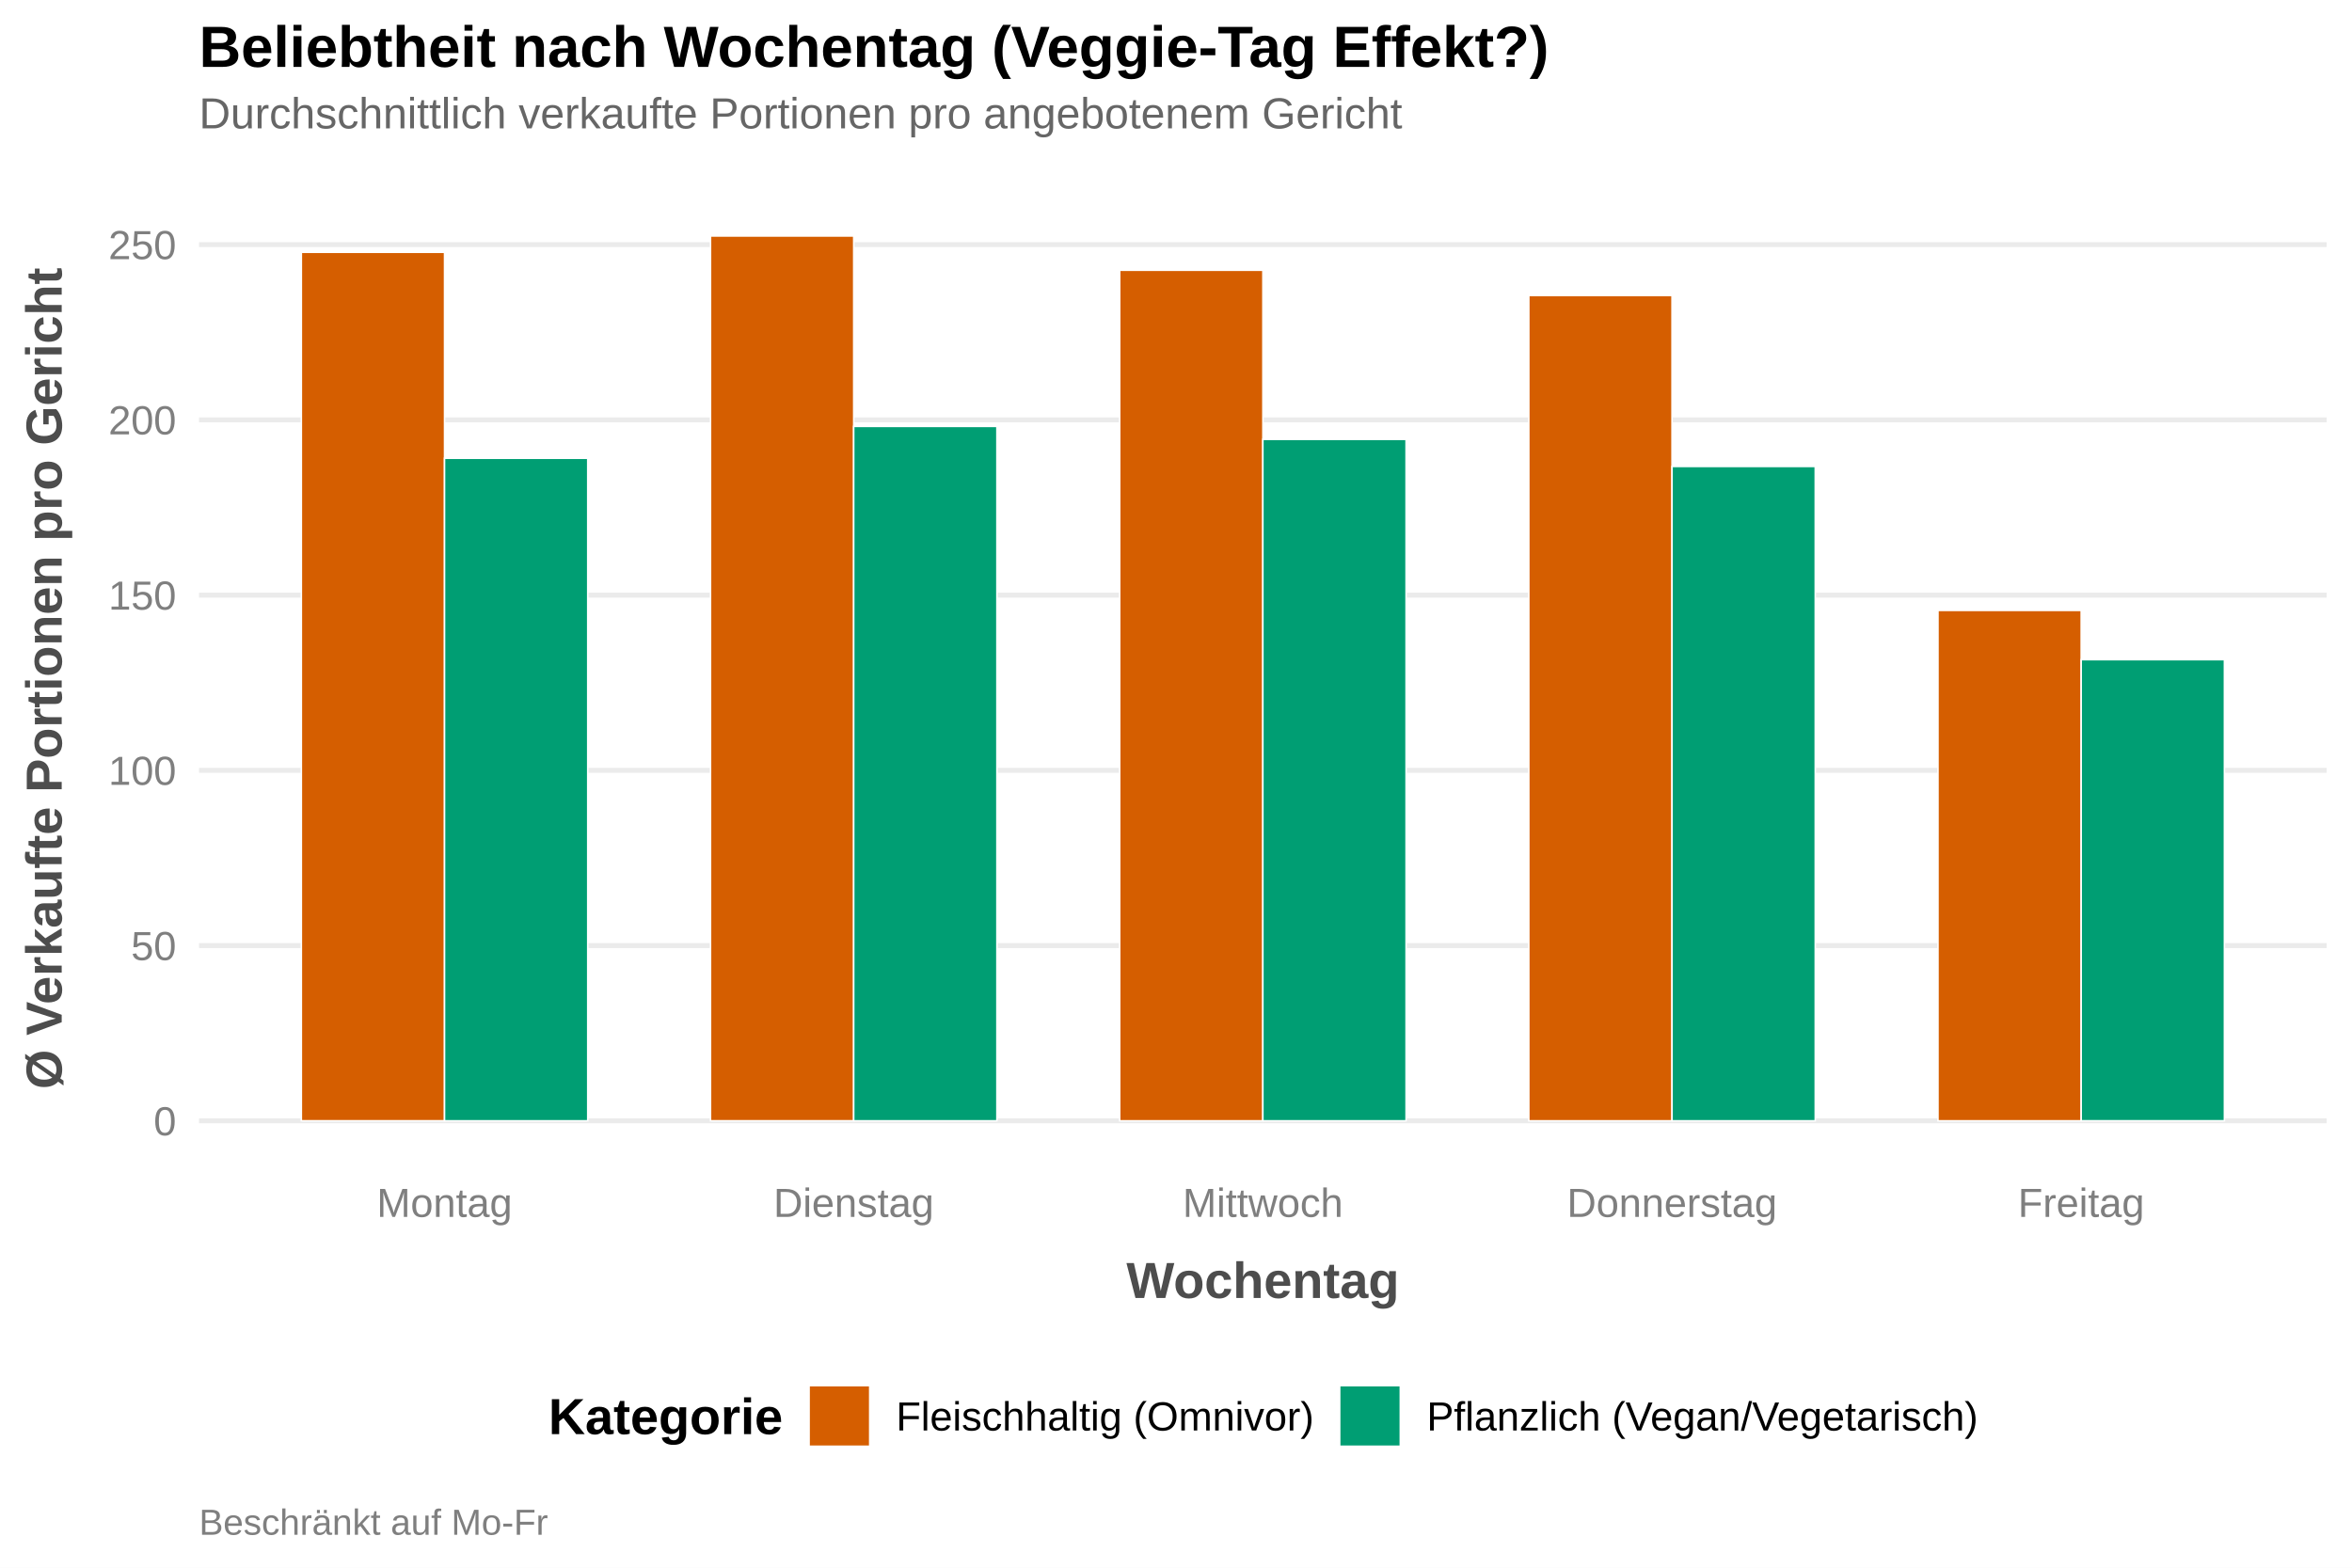
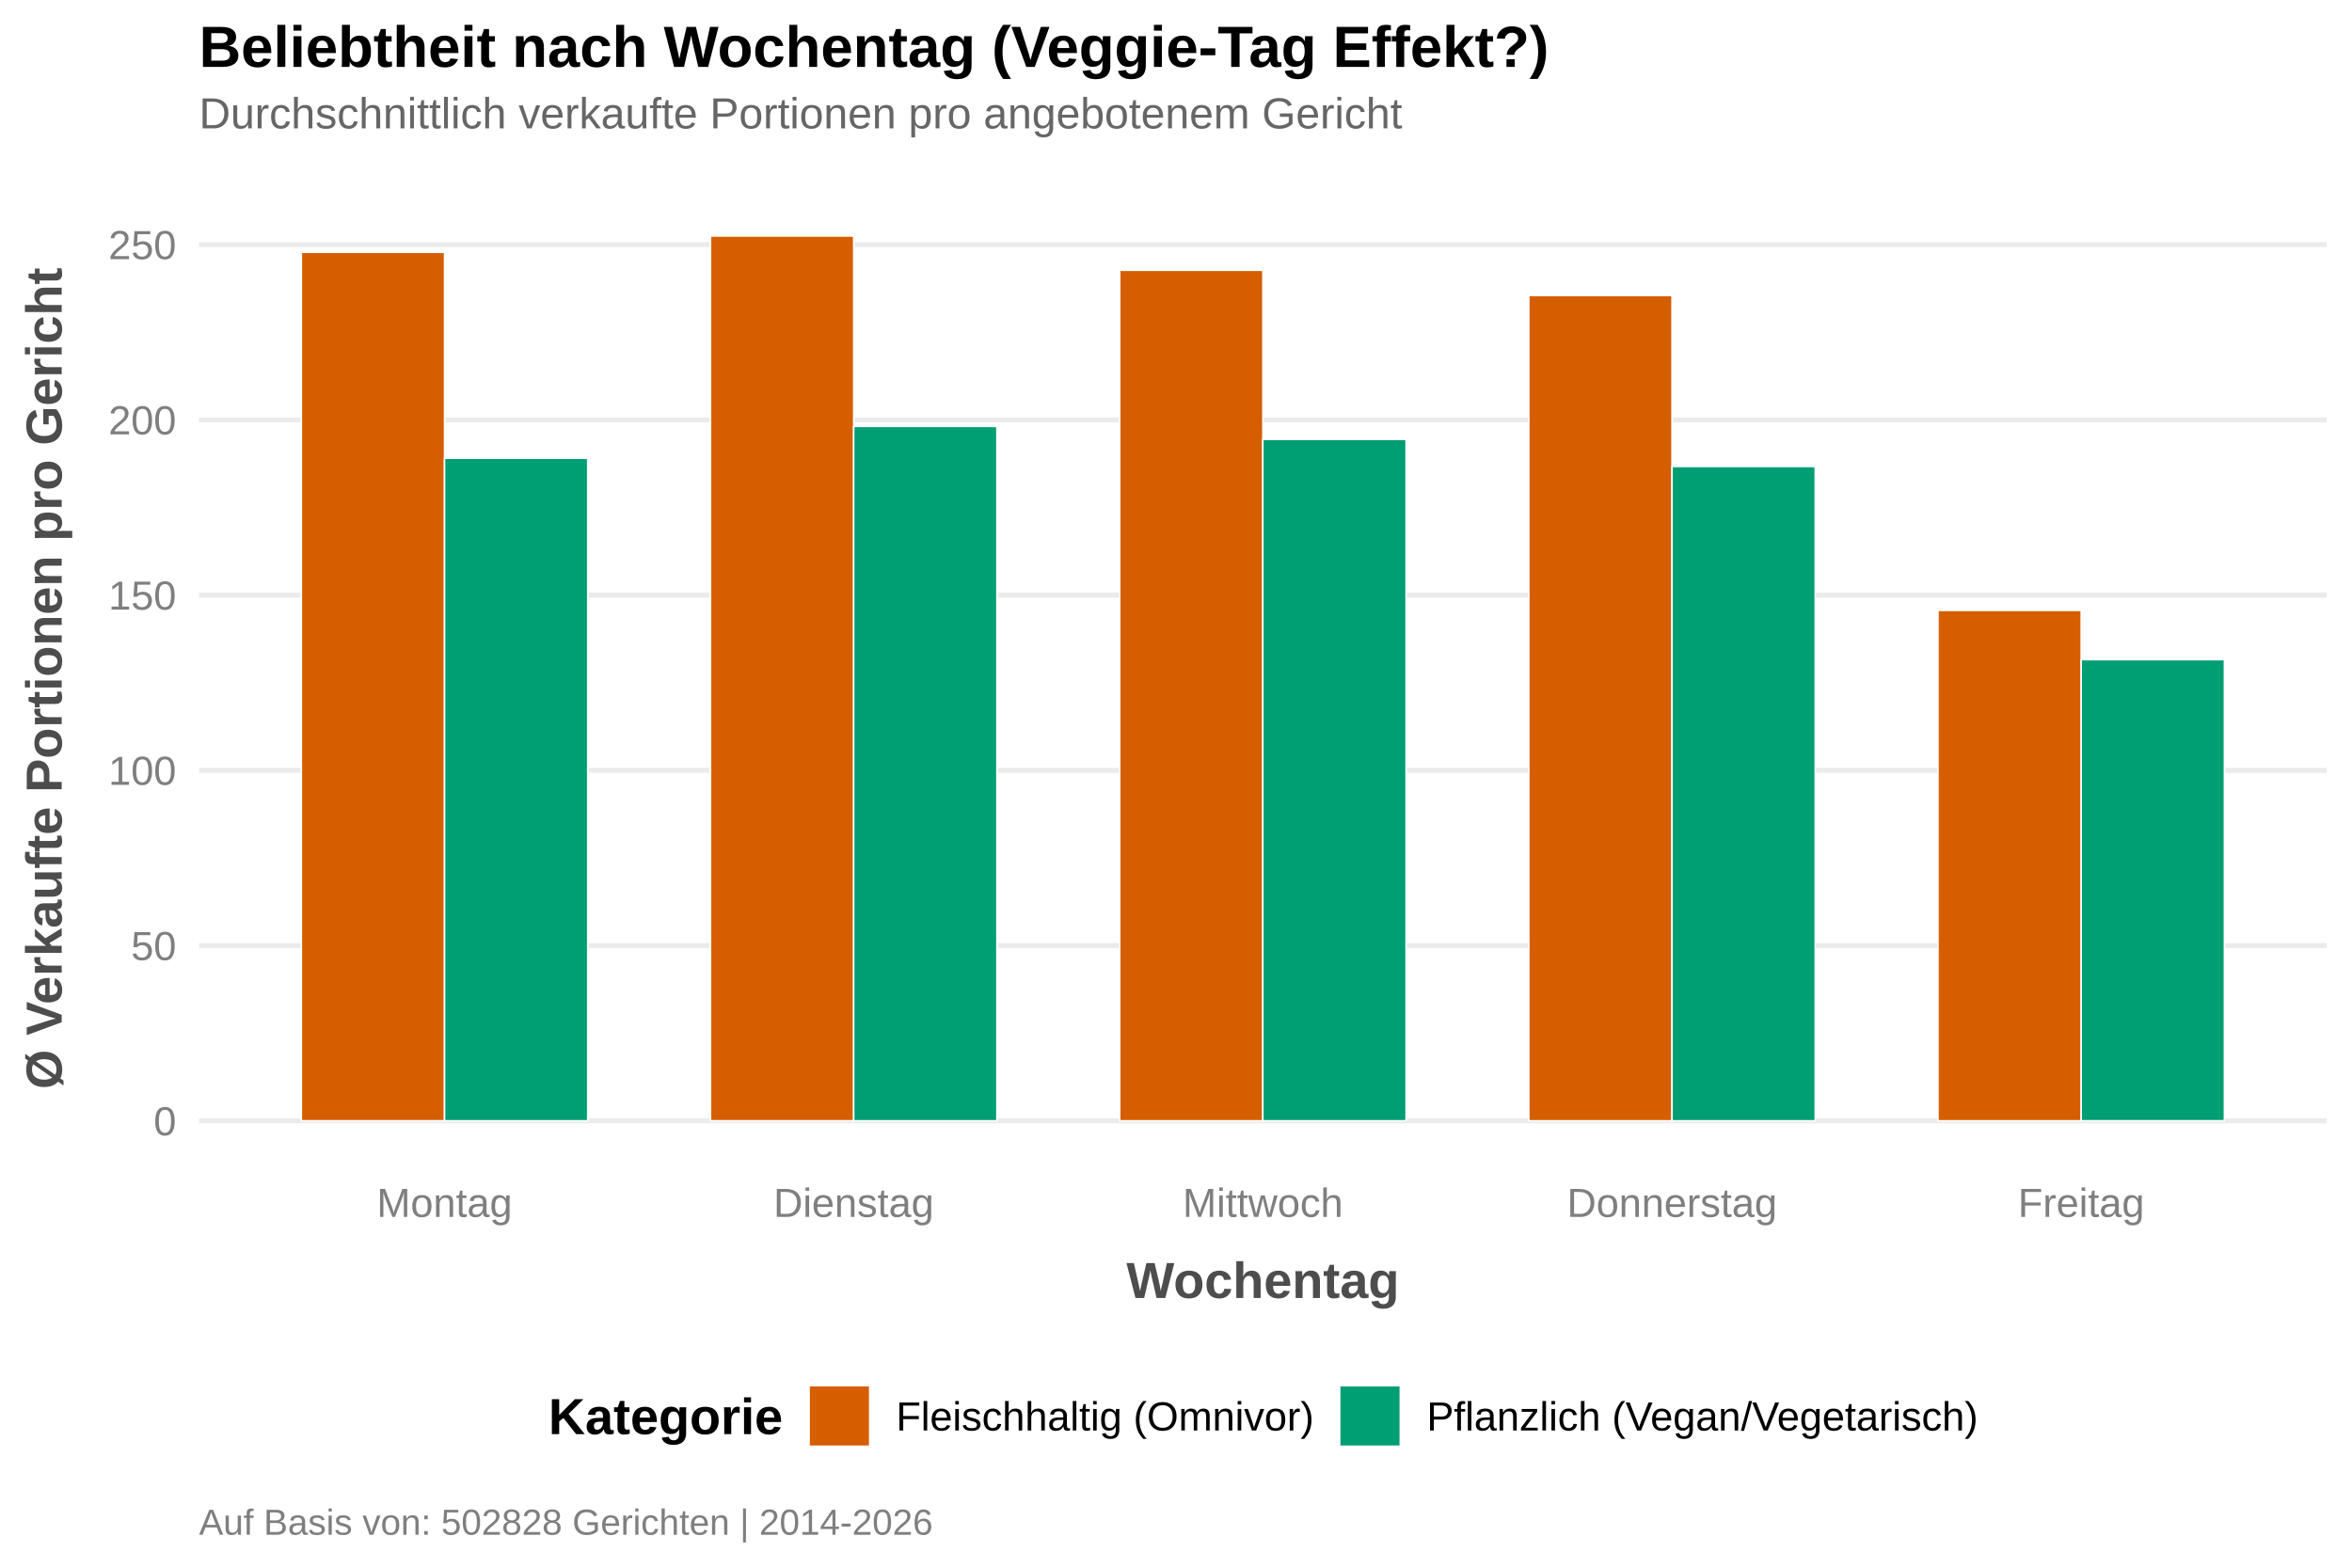
<svg xmlns="http://www.w3.org/2000/svg" width="648.00pt" height="432.00pt" viewBox="0 0 648.00 432.00">
  <g class="svglite">
    <defs>
      <style type="text/css">
    .svglite line, .svglite polyline, .svglite polygon, .svglite path, .svglite rect, .svglite circle {
      fill: none;
      stroke: #000000;
      stroke-linecap: round;
      stroke-linejoin: round;
      stroke-miterlimit: 10.00;
    }
    .svglite text {
      white-space: pre;
    }
    .svglite g.glyphgroup path {
      fill: inherit;
      stroke: none;
    }
  </style>
    </defs>
    <rect width="100%" height="100%" style="stroke: none; fill: #FFFFFF;" />
    <defs>
      <clipPath id="cpMC4wMHw2NDguMDB8MC4wMHw0MzIuMDA=">
        <rect x="0.00" y="0.00" width="648.00" height="432.00" />
      </clipPath>
    </defs>
    <g clip-path="url(#cpMC4wMHw2NDguMDB8MC4wMHw0MzIuMDA=)">
      <rect x="0.00" y="0" width="648.00" height="432.00" style="stroke-width: 1.36; stroke: none; fill: #FFFFFF;" />
    </g>
    <defs>
      <clipPath id="cpNTQuODR8NjQxLjAzfDUyLjg0fDMyMS4wNQ==">
        <rect x="54.84" y="52.84" width="586.19" height="268.21" />
      </clipPath>
    </defs>
    <g clip-path="url(#cpNTQuODR8NjQxLjAzfDUyLjg0fDMyMS4wNQ==)">
      <rect x="54.84" y="52.84" width="586.19" height="268.21" style="stroke-width: 1.36; stroke: none; fill: #FFFFFF;" />
      <polyline points="54.84,308.86 641.03,308.86 " style="stroke-width: 1.36; stroke: #EBEBEB; stroke-linecap: butt;" />
      <polyline points="54.84,260.57 641.03,260.57 " style="stroke-width: 1.36; stroke: #EBEBEB; stroke-linecap: butt;" />
      <polyline points="54.84,212.28 641.03,212.28 " style="stroke-width: 1.36; stroke: #EBEBEB; stroke-linecap: butt;" />
      <polyline points="54.84,163.99 641.03,163.99 " style="stroke-width: 1.36; stroke: #EBEBEB; stroke-linecap: butt;" />
      <polyline points="54.84,115.70 641.03,115.70 " style="stroke-width: 1.36; stroke: #EBEBEB; stroke-linecap: butt;" />
      <polyline points="54.84,67.41 641.03,67.41 " style="stroke-width: 1.36; stroke: #EBEBEB; stroke-linecap: butt;" />
      <rect x="83.02" y="69.52" width="39.46" height="239.33" style="stroke-width: 0.43; stroke: #FFFFFF; stroke-linecap: butt; stroke-linejoin: miter; fill: #D55E00;" />
      <rect x="122.47" y="126.28" width="39.46" height="182.58" style="stroke-width: 0.43; stroke: #FFFFFF; stroke-linecap: butt; stroke-linejoin: miter; fill: #009E73;" />
      <rect x="195.75" y="65.03" width="39.46" height="243.82" style="stroke-width: 0.43; stroke: #FFFFFF; stroke-linecap: butt; stroke-linejoin: miter; fill: #D55E00;" />
      <rect x="235.20" y="117.50" width="39.46" height="191.36" style="stroke-width: 0.43; stroke: #FFFFFF; stroke-linecap: butt; stroke-linejoin: miter; fill: #009E73;" />
      <rect x="308.48" y="74.47" width="39.46" height="234.39" style="stroke-width: 0.43; stroke: #FFFFFF; stroke-linecap: butt; stroke-linejoin: miter; fill: #D55E00;" />
      <rect x="347.93" y="121.07" width="39.46" height="187.79" style="stroke-width: 0.43; stroke: #FFFFFF; stroke-linecap: butt; stroke-linejoin: miter; fill: #009E73;" />
      <rect x="421.20" y="81.43" width="39.46" height="227.43" style="stroke-width: 0.43; stroke: #FFFFFF; stroke-linecap: butt; stroke-linejoin: miter; fill: #D55E00;" />
      <rect x="460.66" y="128.54" width="39.46" height="180.32" style="stroke-width: 0.43; stroke: #FFFFFF; stroke-linecap: butt; stroke-linejoin: miter; fill: #009E73;" />
      <rect x="533.93" y="168.21" width="39.46" height="140.65" style="stroke-width: 0.43; stroke: #FFFFFF; stroke-linecap: butt; stroke-linejoin: miter; fill: #D55E00;" />
      <rect x="573.39" y="181.78" width="39.46" height="127.07" style="stroke-width: 0.43; stroke: #FFFFFF; stroke-linecap: butt; stroke-linejoin: miter; fill: #009E73;" />
    </g>
    <g clip-path="url(#cpMC4wMHw2NDguMDB8MC4wMHw0MzIuMDA=)">
      <text x="48.56" y="312.86" text-anchor="end" style="font-size: 11.20px;fill: #7F7F7F; font-family: &quot;Arial&quot;;" textLength="6.22px" lengthAdjust="spacingAndGlyphs">0</text>
      <text x="48.56" y="264.57" text-anchor="end" style="font-size: 11.20px;fill: #7F7F7F; font-family: &quot;Arial&quot;;" textLength="12.44px" lengthAdjust="spacingAndGlyphs">50</text>
      <text x="48.56" y="216.28" text-anchor="end" style="font-size: 11.20px;fill: #7F7F7F; font-family: &quot;Arial&quot;;" textLength="18.66px" lengthAdjust="spacingAndGlyphs">100</text>
      <text x="48.56" y="167.99" text-anchor="end" style="font-size: 11.20px;fill: #7F7F7F; font-family: &quot;Arial&quot;;" textLength="18.66px" lengthAdjust="spacingAndGlyphs">150</text>
      <text x="48.56" y="119.70" text-anchor="end" style="font-size: 11.20px;fill: #7F7F7F; font-family: &quot;Arial&quot;;" textLength="18.66px" lengthAdjust="spacingAndGlyphs">200</text>
      <text x="48.56" y="71.41" text-anchor="end" style="font-size: 11.20px;fill: #7F7F7F; font-family: &quot;Arial&quot;;" textLength="18.66px" lengthAdjust="spacingAndGlyphs">250</text>
      <text x="122.47" y="335.34" text-anchor="middle" style="font-size: 11.20px;fill: #7F7F7F; font-family: &quot;Arial&quot;;" textLength="37.30px" lengthAdjust="spacingAndGlyphs">Montag</text>
      <text x="235.20" y="335.34" text-anchor="middle" style="font-size: 11.20px;fill: #7F7F7F; font-family: &quot;Arial&quot;;" textLength="44.14px" lengthAdjust="spacingAndGlyphs">Dienstag</text>
      <text x="347.93" y="335.34" text-anchor="middle" style="font-size: 11.20px;fill: #7F7F7F; font-family: &quot;Arial&quot;;" textLength="44.12px" lengthAdjust="spacingAndGlyphs">Mittwoch</text>
      <text x="460.66" y="335.34" text-anchor="middle" style="font-size: 11.20px;fill: #7F7F7F; font-family: &quot;Arial&quot;;" textLength="57.81px" lengthAdjust="spacingAndGlyphs">Donnerstag</text>
      <text x="573.39" y="335.34" text-anchor="middle" style="font-size: 11.20px;fill: #7F7F7F; font-family: &quot;Arial&quot;;" textLength="34.80px" lengthAdjust="spacingAndGlyphs">Freitag</text>
      <text x="347.93" y="357.68" text-anchor="middle" style="font-size: 14.00px; font-weight: bold;fill: #4D4D4D; font-family: &quot;Arial&quot;;" textLength="75.16px" lengthAdjust="spacingAndGlyphs">Wochentag</text>
      <text transform="translate(17.00,186.94) rotate(-90)" text-anchor="middle" style="font-size: 14.00px; font-weight: bold;fill: #4D4D4D; font-family: &quot;Arial&quot;;" textLength="226.33px" lengthAdjust="spacingAndGlyphs">Ø Verkaufte Portionen pro Gericht</text>
      <text x="151.11" y="395.19" style="font-size: 14.00px; font-weight: bold; font-family: &quot;Arial&quot;;" textLength="64.55px" lengthAdjust="spacingAndGlyphs">Kategorie</text>
      <rect x="222.91" y="381.83" width="16.71" height="16.71" style="stroke-width: 0.43; stroke: #FFFFFF; stroke-linecap: butt; stroke-linejoin: miter; fill: #D55E00;" />
      <rect x="369.09" y="381.83" width="16.71" height="16.71" style="stroke-width: 0.43; stroke: #FFFFFF; stroke-linecap: butt; stroke-linejoin: miter; fill: #009E73;" />
      <text x="246.88" y="394.19" style="font-size: 11.20px; font-family: &quot;Arial&quot;;" textLength="114.95px" lengthAdjust="spacingAndGlyphs">Fleischhaltig (Omnivor)</text>
      <text x="393.07" y="394.19" style="font-size: 11.20px; font-family: &quot;Arial&quot;;" textLength="151.69px" lengthAdjust="spacingAndGlyphs">Pflanzlich (Vegan/Vegetarisch)</text>
      <text x="54.84" y="35.38" style="font-size: 12.00px;fill: #666666; font-family: &quot;Arial&quot;;" textLength="331.44px" lengthAdjust="spacingAndGlyphs">Durchschnittlich verkaufte Portionen pro angebotenem Gericht</text>
      <text x="54.84" y="18.43" style="font-size: 16.00px; font-weight: bold; font-family: &quot;Arial&quot;;" textLength="372.19px" lengthAdjust="spacingAndGlyphs">Beliebtheit nach Wochentag (Veggie-Tag Effekt?)</text>
-       <text x="54.84" y="422.92" style="font-size: 10.00px;fill: #7F7F7F; font-family: &quot;Arial&quot;;" textLength="96.16px" lengthAdjust="spacingAndGlyphs">Beschränkt auf Mo-Fr</text>
+       <text x="54.84" y="422.92" style="font-size: 10.00px;fill: #7F7F7F; font-family: &quot;Arial&quot;;" textLength="202.22px" lengthAdjust="spacingAndGlyphs">Auf Basis von: 502828 Gerichten | 2014-2026</text>
    </g>
  </g>
</svg>
